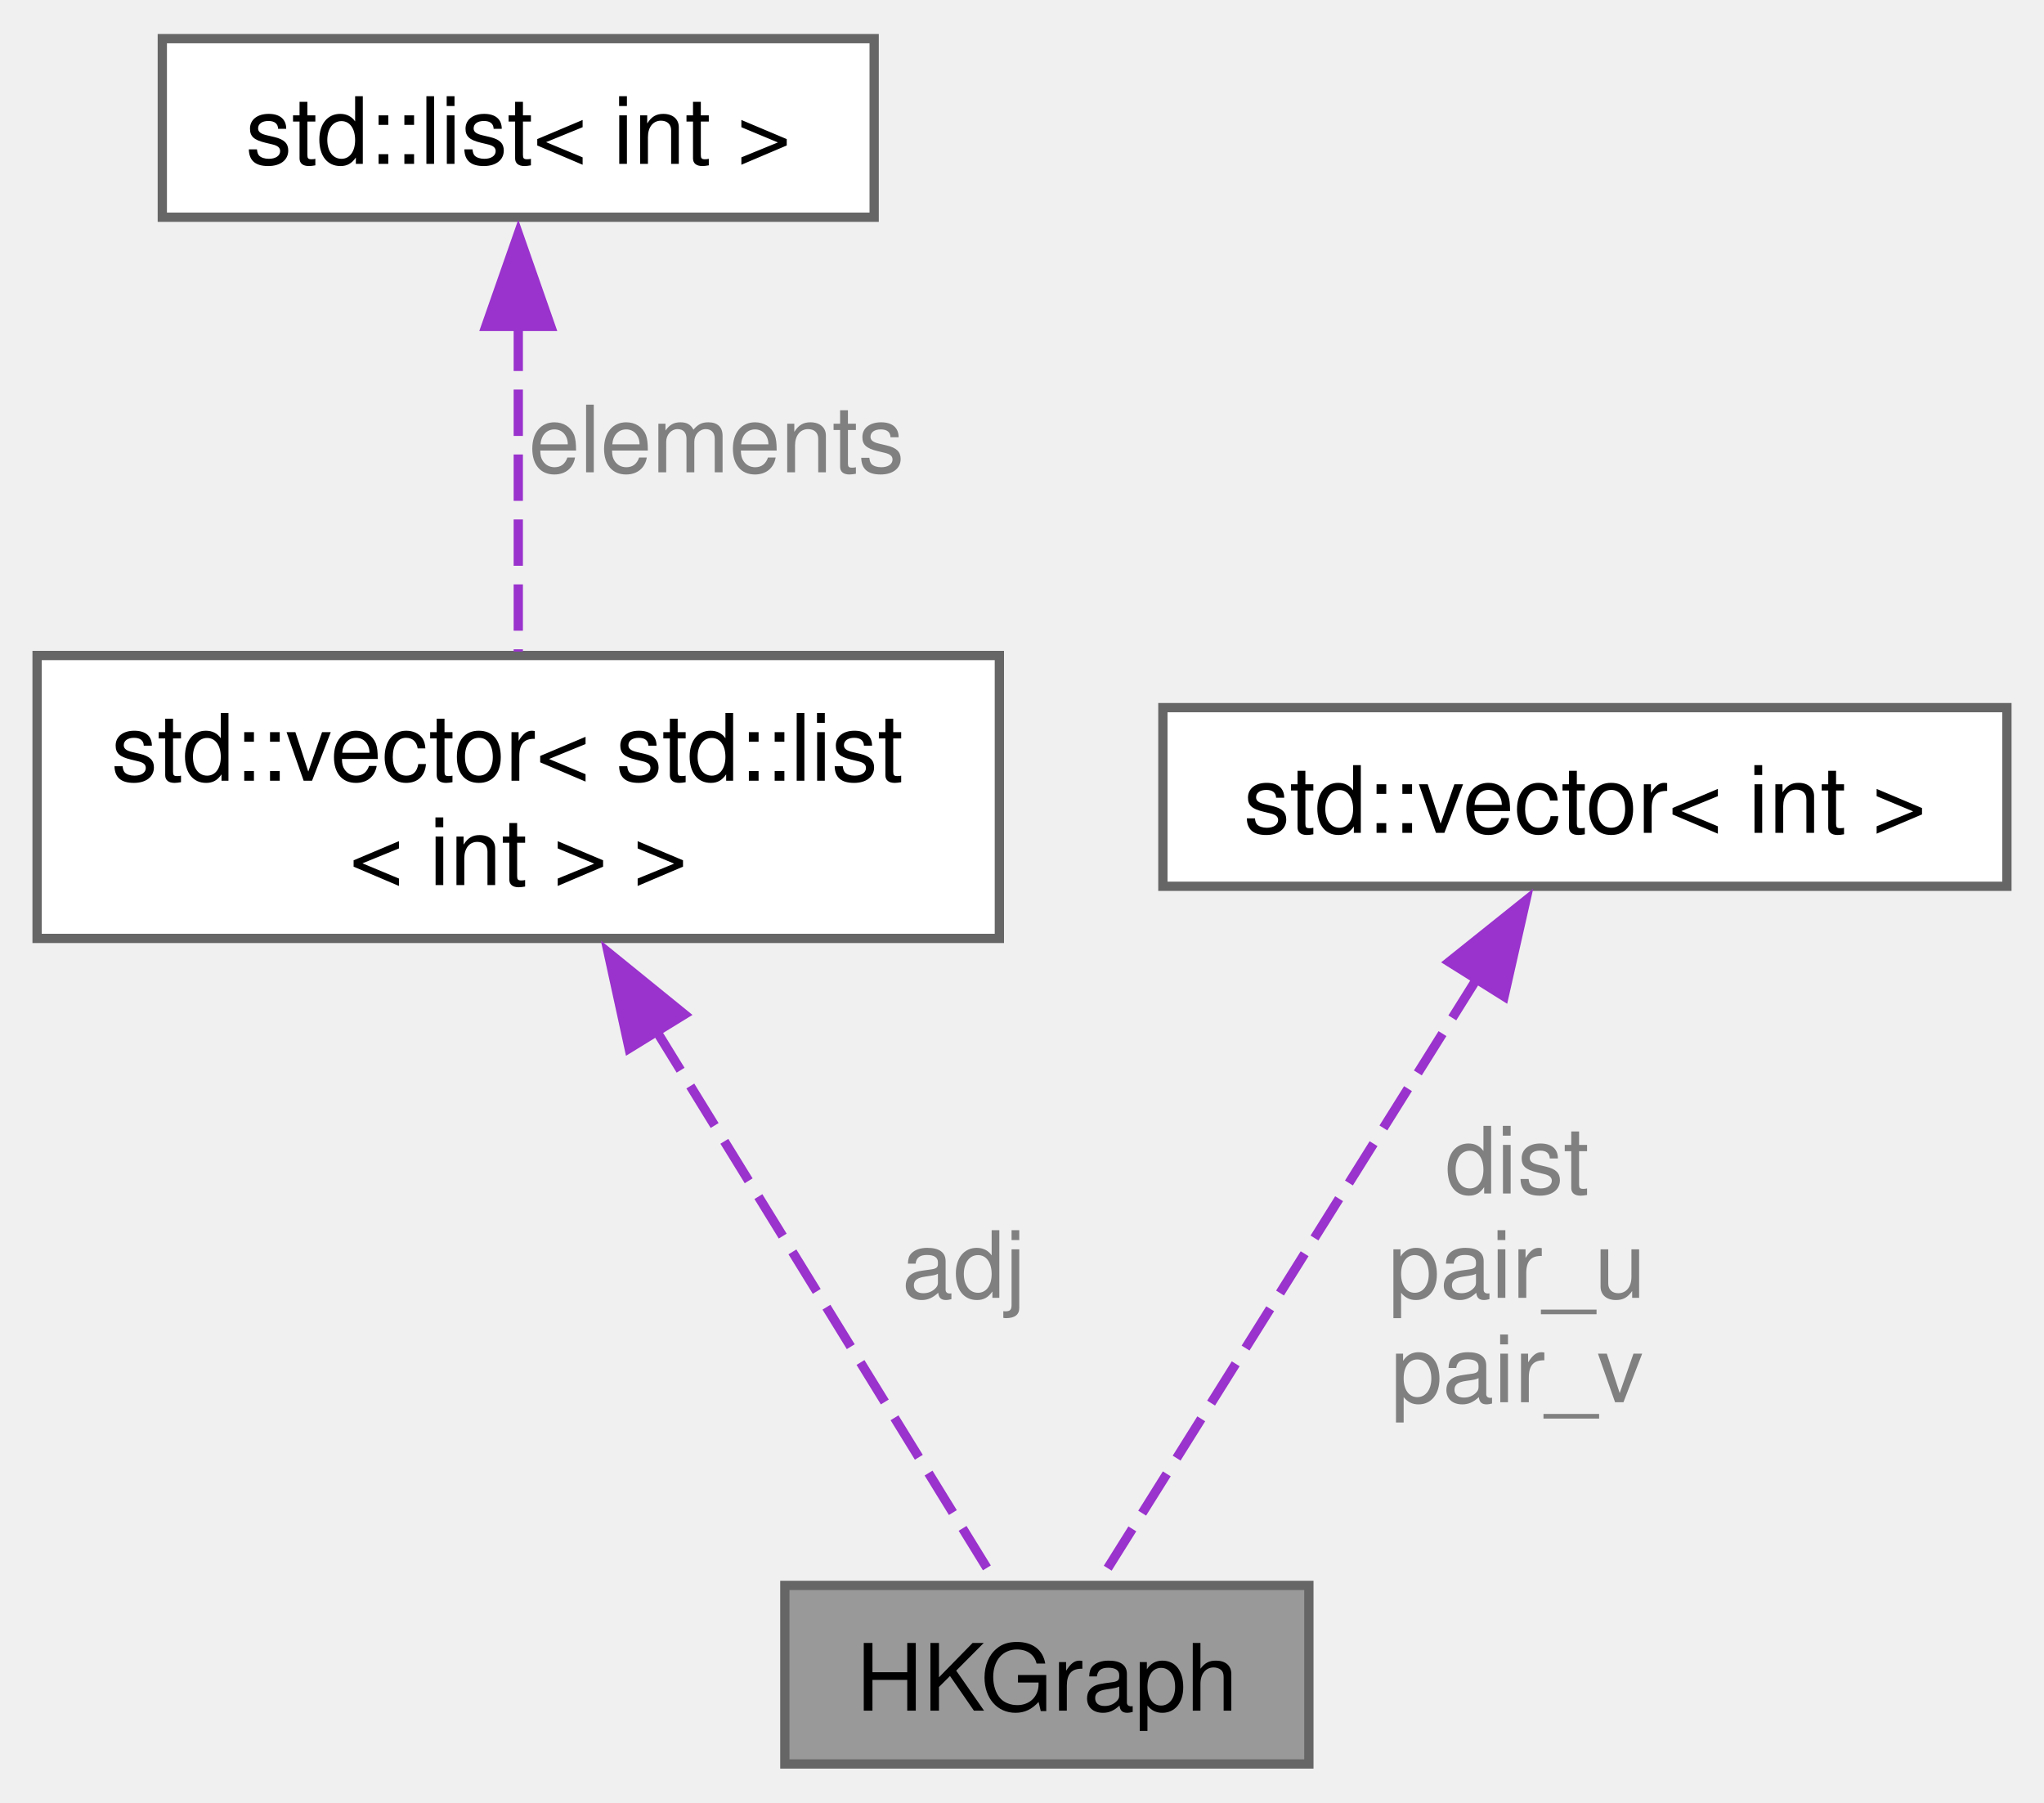
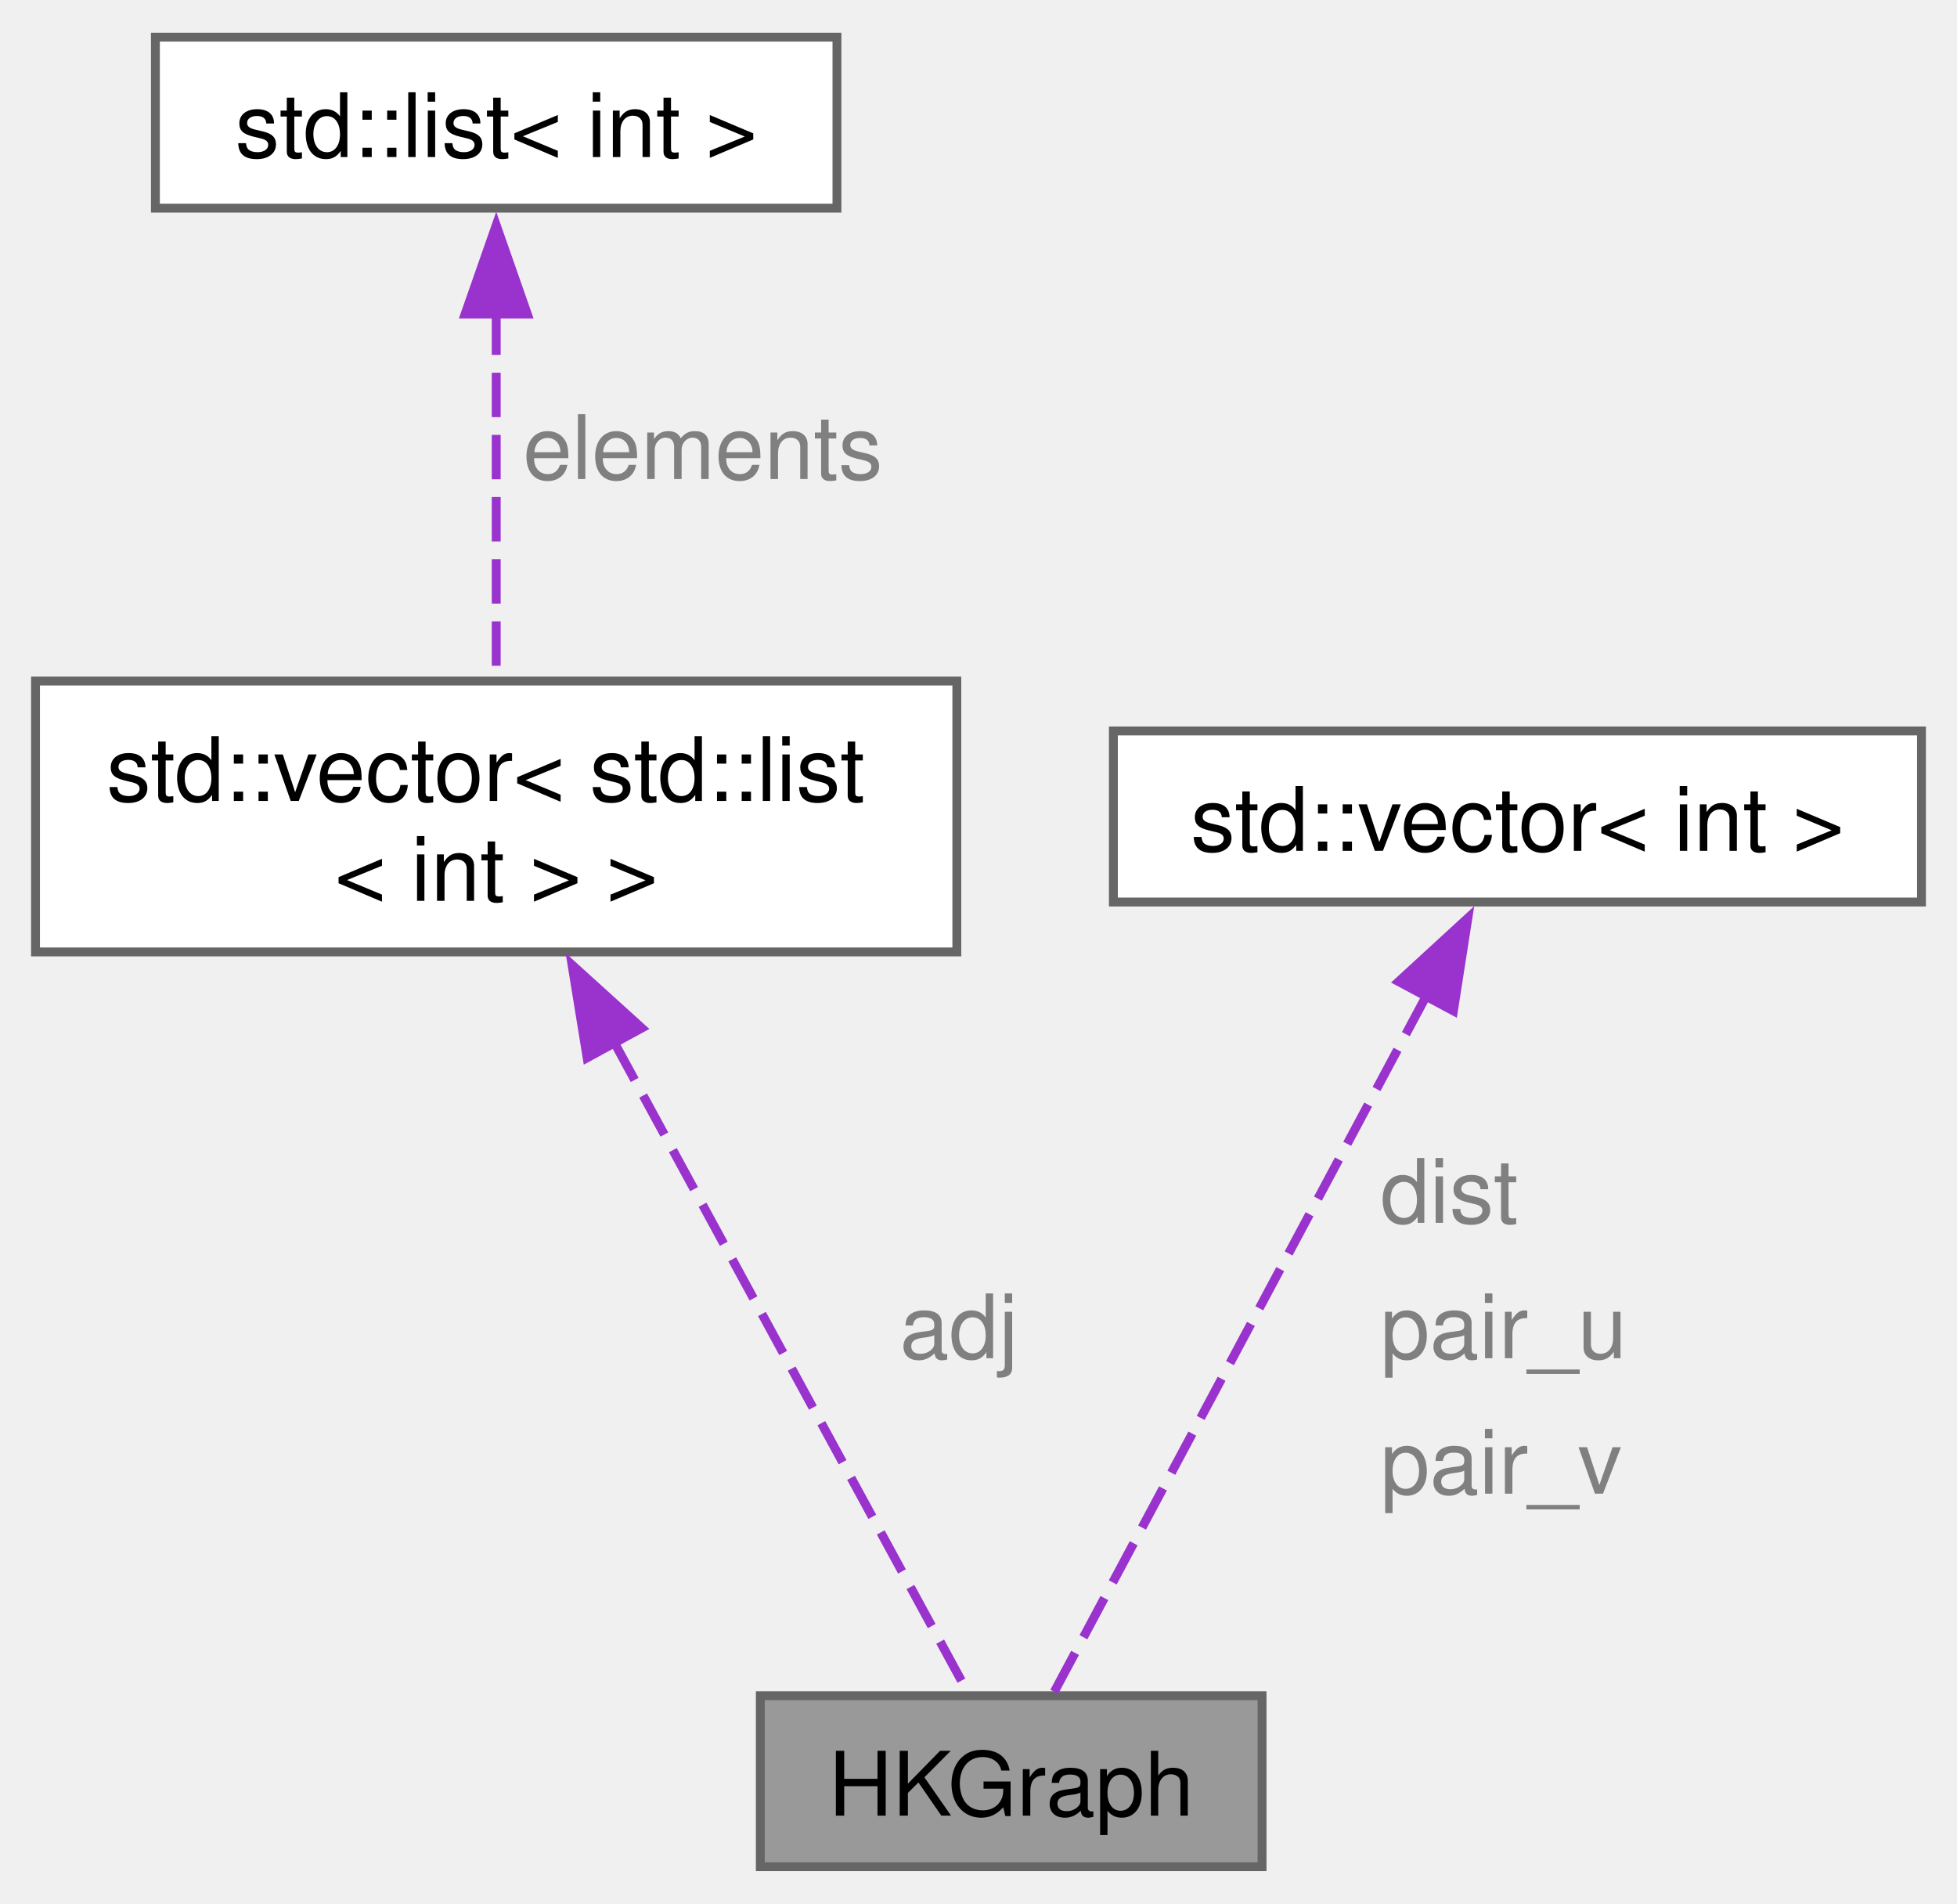
- <svg xmlns="http://www.w3.org/2000/svg" xmlns:xlink="http://www.w3.org/1999/xlink" width="220pt" height="194pt" viewBox="0.00 0.00 220.38 194.00">
-   <g id="graph0" class="graph" transform="scale(1 1) rotate(0) translate(4 190)">
+ <svg xmlns="http://www.w3.org/2000/svg" xmlns:xlink="http://www.w3.org/1999/xlink" width="220pt" height="214pt" viewBox="0.00 0.00 220.38 214.00">
+   <g id="graph0" class="graph" transform="scale(1 1) rotate(0) translate(4 210)">
    <g id="Node000001" class="node">
      <g id="a_Node000001">
        <a xlink:title="Represents Bipartite graph for Hopcroft Karp implementation.">
-           <polygon fill="#999999" stroke="#666666" points="137.12,-19.25 80.62,-19.25 80.62,0 137.12,0 137.12,-19.25" />
-           <text text-anchor="middle" x="108.88" y="-5.75" font-family="Helvetica,sans-Serif" font-size="10.00">HKGraph</text>
+           <polygon fill="#999999" stroke="#666666" points="138.12,-19.25 81.62,-19.25 81.62,0 138.12,0 138.12,-19.25" />
+           <text text-anchor="middle" x="109.88" y="-5.75" font-family="Helvetica,sans-Serif" font-size="10.00">HKGraph</text>
        </a>
      </g>
    </g>
    <g id="Node000002" class="node">
      <g id="a_Node000002">
        <a xlink:title=" ">
-           <polygon fill="white" stroke="#666666" points="103.75,-119.5 0,-119.5 0,-89 103.75,-89 103.75,-119.5" />
-           <text text-anchor="start" x="8" y="-106" font-family="Helvetica,sans-Serif" font-size="10.00">std::vector&lt; std::list</text>
-           <text text-anchor="middle" x="51.88" y="-94.75" font-family="Helvetica,sans-Serif" font-size="10.00">&lt; int &gt; &gt;</text>
+           <polygon fill="white" stroke="#666666" points="103.75,-133.5 0,-133.5 0,-103 103.75,-103 103.75,-133.5" />
+           <text text-anchor="start" x="8" y="-120" font-family="Helvetica,sans-Serif" font-size="10.00">std::vector&lt; std::list</text>
+           <text text-anchor="middle" x="51.88" y="-108.75" font-family="Helvetica,sans-Serif" font-size="10.00">&lt; int &gt; &gt;</text>
        </a>
      </g>
    </g>
    <g id="edge1_Node000001_Node000002" class="edge">
      <g id="a_edge1_Node000001_Node000002">
        <a xlink:title=" ">
-           <path fill="none" stroke="#9a32cd" stroke-dasharray="5,2" d="M66.76,-79.05C78.74,-59.59 94.92,-33.31 103.31,-19.67" />
-           <polygon fill="#9a32cd" stroke="#9a32cd" points="63.83,-77.14 61.57,-87.49 69.8,-80.81 63.83,-77.14" />
+           <path fill="none" stroke="#9a32cd" stroke-dasharray="5,2" d="M65.08,-92.98C77.8,-69.6 96.36,-35.47 105.05,-19.5" />
+           <polygon fill="#9a32cd" stroke="#9a32cd" points="62.12,-91.08 60.42,-101.54 68.27,-94.43 62.12,-91.08" />
        </a>
      </g>
-       <text text-anchor="middle" x="99.91" y="-50.25" font-family="Helvetica,sans-Serif" font-size="10.00" fill="grey"> adj</text>
+       <text text-anchor="start" x="97.32" y="-57.25" font-family="Helvetica,sans-Serif" font-size="10.00" fill="grey">adj</text>
    </g>
    <g id="Node000003" class="node">
      <g id="a_Node000003">
        <a xlink:title=" ">
-           <polygon fill="white" stroke="#666666" points="90.25,-186 13.5,-186 13.5,-166.75 90.25,-166.75 90.25,-186" />
-           <text text-anchor="middle" x="51.88" y="-172.5" font-family="Helvetica,sans-Serif" font-size="10.00">std::list&lt; int &gt;</text>
+           <polygon fill="white" stroke="#666666" points="90.25,-206 13.5,-206 13.5,-186.75 90.25,-186.75 90.25,-206" />
+           <text text-anchor="middle" x="51.88" y="-192.5" font-family="Helvetica,sans-Serif" font-size="10.00">std::list&lt; int &gt;</text>
        </a>
      </g>
    </g>
    <g id="edge2_Node000002_Node000003" class="edge">
      <g id="a_edge2_Node000002_Node000003">
        <a xlink:title=" ">
-           <path fill="none" stroke="#9a32cd" stroke-dasharray="5,2" d="M51.88,-155.17C51.88,-143.91 51.88,-130.14 51.88,-119.92" />
-           <polygon fill="#9a32cd" stroke="#9a32cd" points="48.38,-154.98 51.88,-164.98 55.38,-154.98 48.38,-154.98" />
+           <path fill="none" stroke="#9a32cd" stroke-dasharray="5,2" d="M51.88,-175.22C51.88,-162.17 51.88,-145.48 51.88,-133.73" />
+           <polygon fill="#9a32cd" stroke="#9a32cd" points="48.38,-174.83 51.88,-184.83 55.38,-174.83 48.38,-174.83" />
        </a>
      </g>
-       <text text-anchor="middle" x="73.25" y="-139.25" font-family="Helvetica,sans-Serif" font-size="10.00" fill="grey"> elements</text>
+       <text text-anchor="start" x="54.88" y="-156.25" font-family="Helvetica,sans-Serif" font-size="10.00" fill="grey">elements</text>
    </g>
    <g id="Node000004" class="node">
      <g id="a_Node000004">
        <a xlink:title=" ">
-           <polygon fill="white" stroke="#666666" points="212.38,-113.88 121.38,-113.88 121.38,-94.62 212.38,-94.62 212.38,-113.88" />
-           <text text-anchor="middle" x="166.88" y="-100.38" font-family="Helvetica,sans-Serif" font-size="10.00">std::vector&lt; int &gt;</text>
+           <polygon fill="white" stroke="#666666" points="212.38,-127.88 121.38,-127.88 121.38,-108.62 212.38,-108.62 212.38,-127.88" />
+           <text text-anchor="middle" x="166.88" y="-114.38" font-family="Helvetica,sans-Serif" font-size="10.00">std::vector&lt; int &gt;</text>
        </a>
      </g>
    </g>
    <g id="edge3_Node000001_Node000004" class="edge">
      <g id="a_edge3_Node000001_Node000004">
        <a xlink:title=" ">
-           <path fill="none" stroke="#9a32cd" stroke-dasharray="5,2" d="M155.24,-84.67C142.89,-64.94 123.88,-34.59 114.5,-19.62" />
-           <polygon fill="#9a32cd" stroke="#9a32cd" points="152.24,-86.47 160.51,-93.09 158.17,-82.75 152.24,-86.47" />
+           <path fill="none" stroke="#9a32cd" stroke-dasharray="5,2" d="M156.67,-98.15C144.3,-75.01 123.97,-36.99 114.72,-19.69" />
+           <polygon fill="#9a32cd" stroke="#9a32cd" points="153.5,-99.66 161.3,-106.82 159.67,-96.36 153.5,-99.66" />
        </a>
      </g>
-       <text text-anchor="middle" x="159.58" y="-61.5" font-family="Helvetica,sans-Serif" font-size="10.00" fill="grey"> dist</text>
-       <text text-anchor="middle" x="159.58" y="-50.25" font-family="Helvetica,sans-Serif" font-size="10.00" fill="grey">pair_u</text>
-       <text text-anchor="middle" x="159.58" y="-39" font-family="Helvetica,sans-Serif" font-size="10.00" fill="grey">pair_v</text>
+       <text text-anchor="start" x="151.44" y="-72.5" font-family="Helvetica,sans-Serif" font-size="10.00" fill="grey">dist</text>
+       <text text-anchor="start" x="151.44" y="-57.25" font-family="Helvetica,sans-Serif" font-size="10.00" fill="grey">pair_u</text>
+       <text text-anchor="start" x="151.44" y="-42" font-family="Helvetica,sans-Serif" font-size="10.00" fill="grey">pair_v</text>
    </g>
  </g>
</svg>
